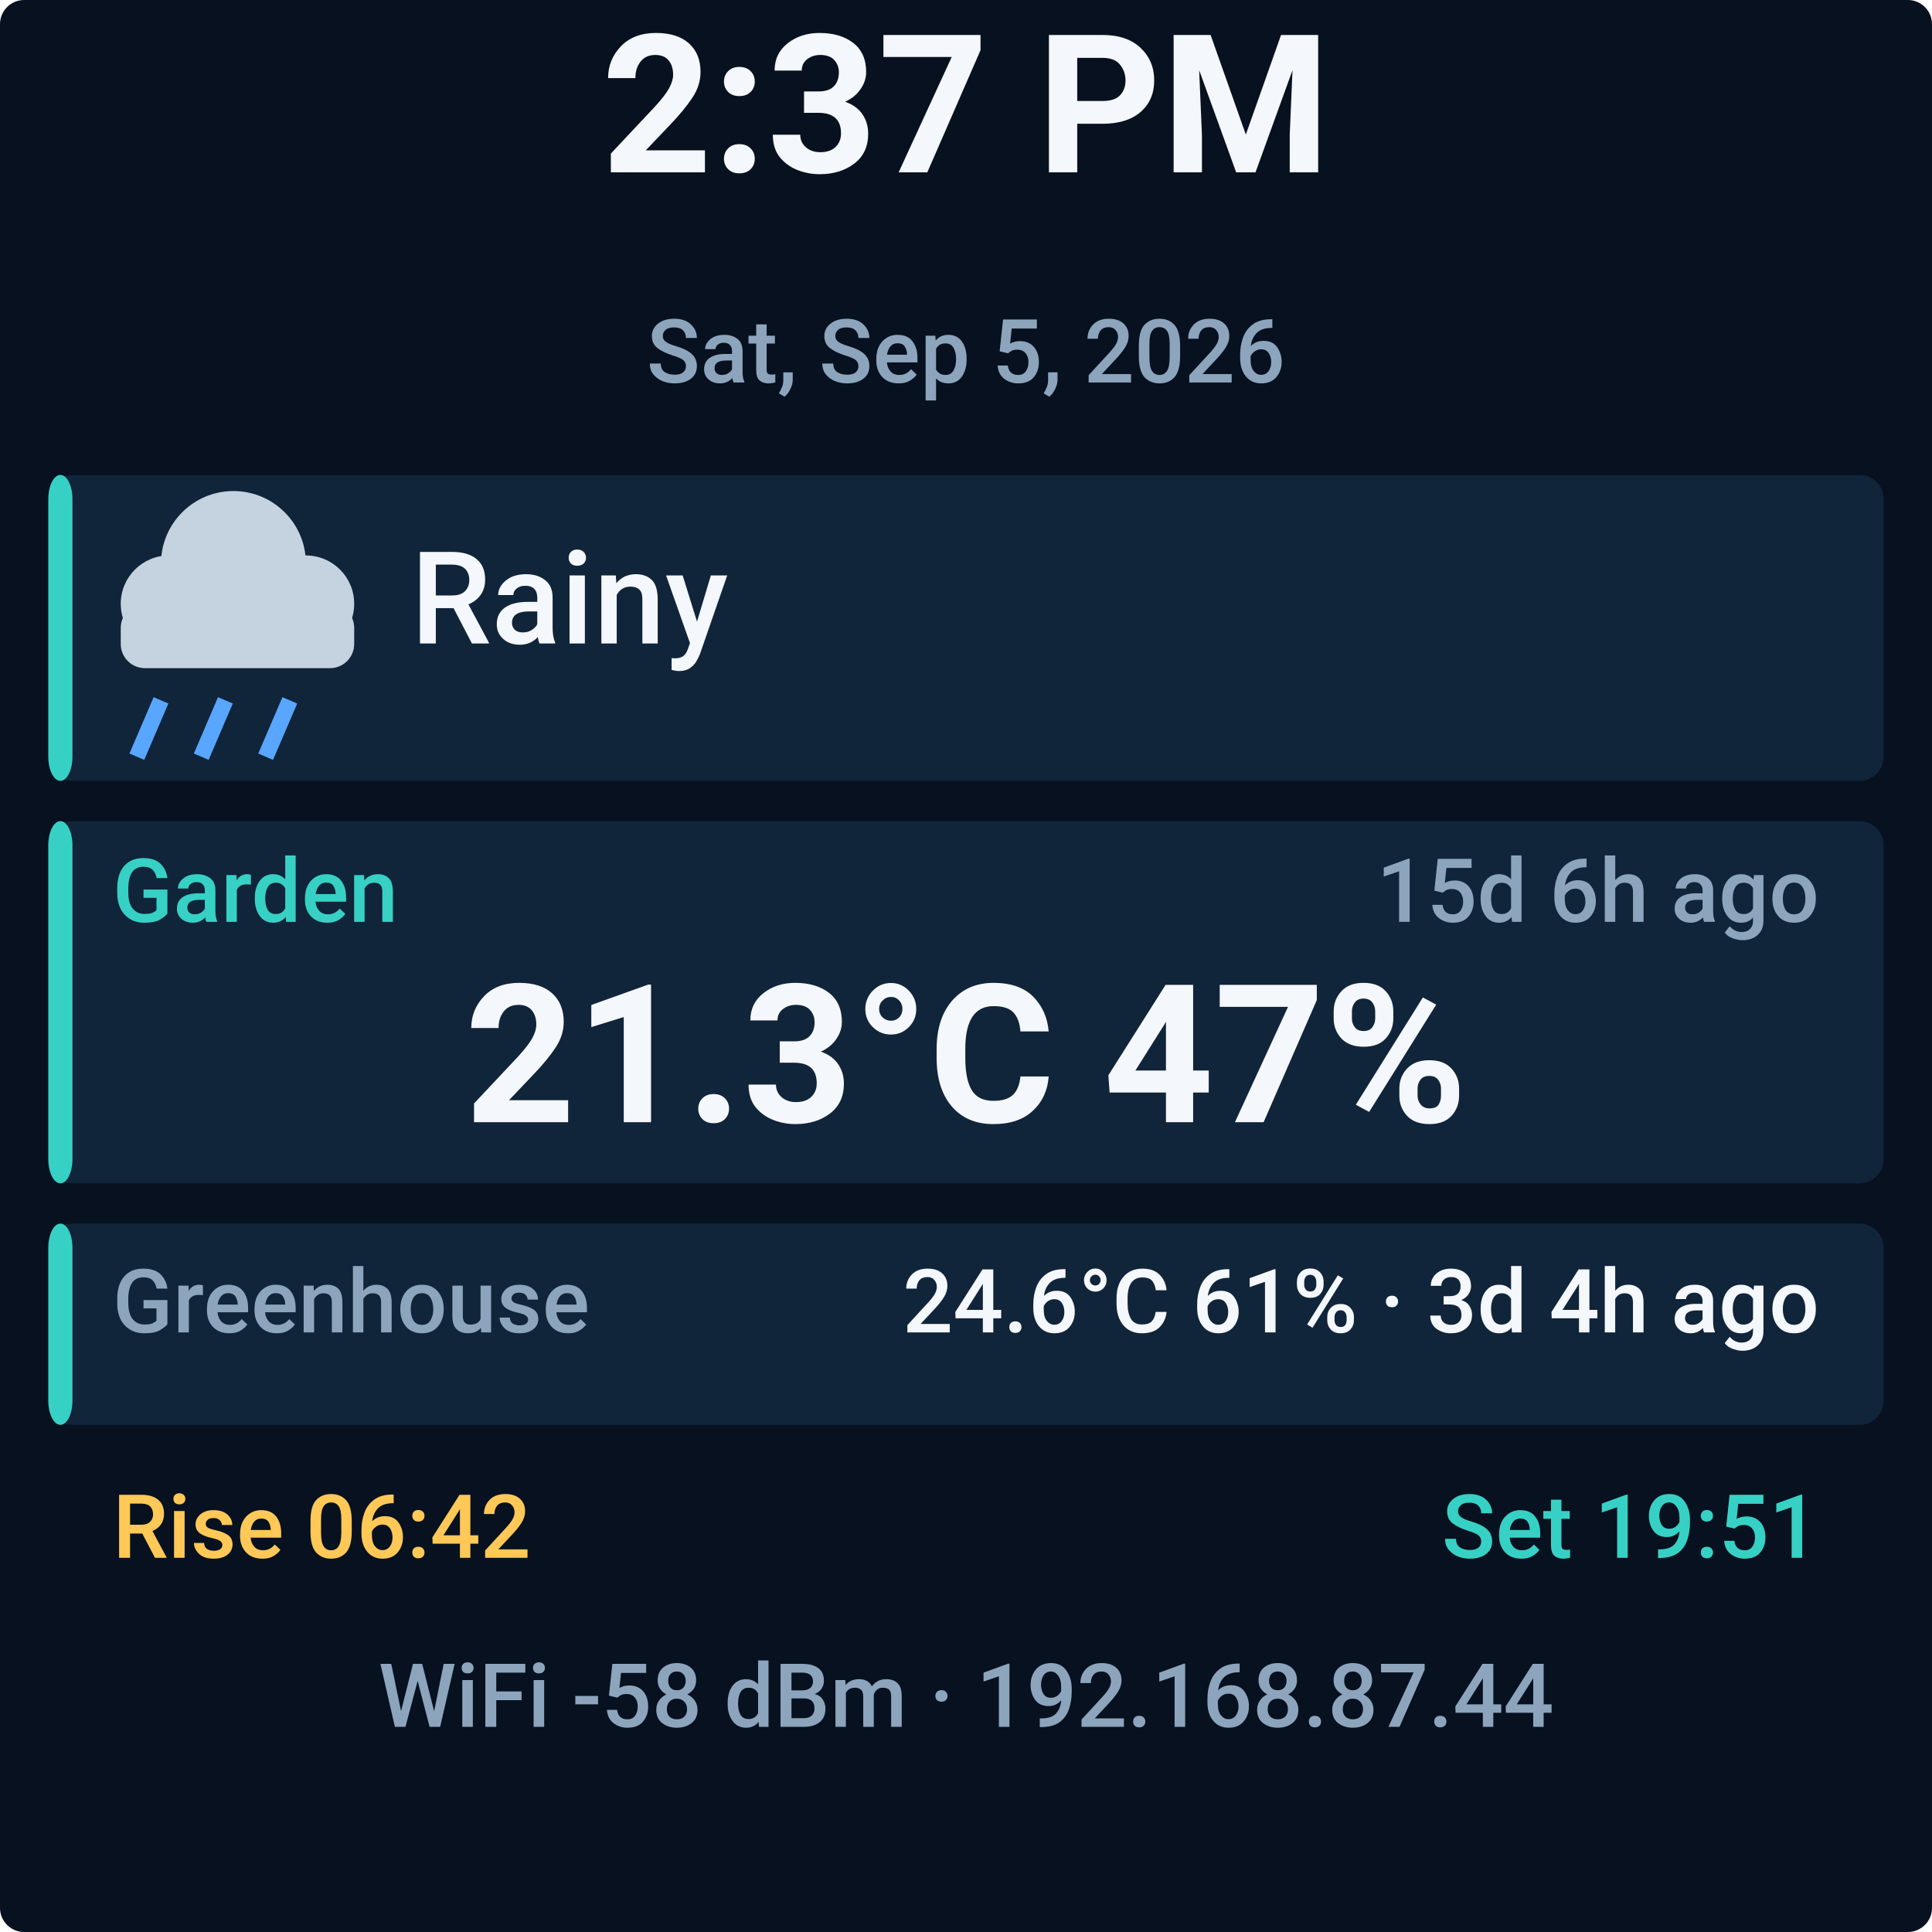
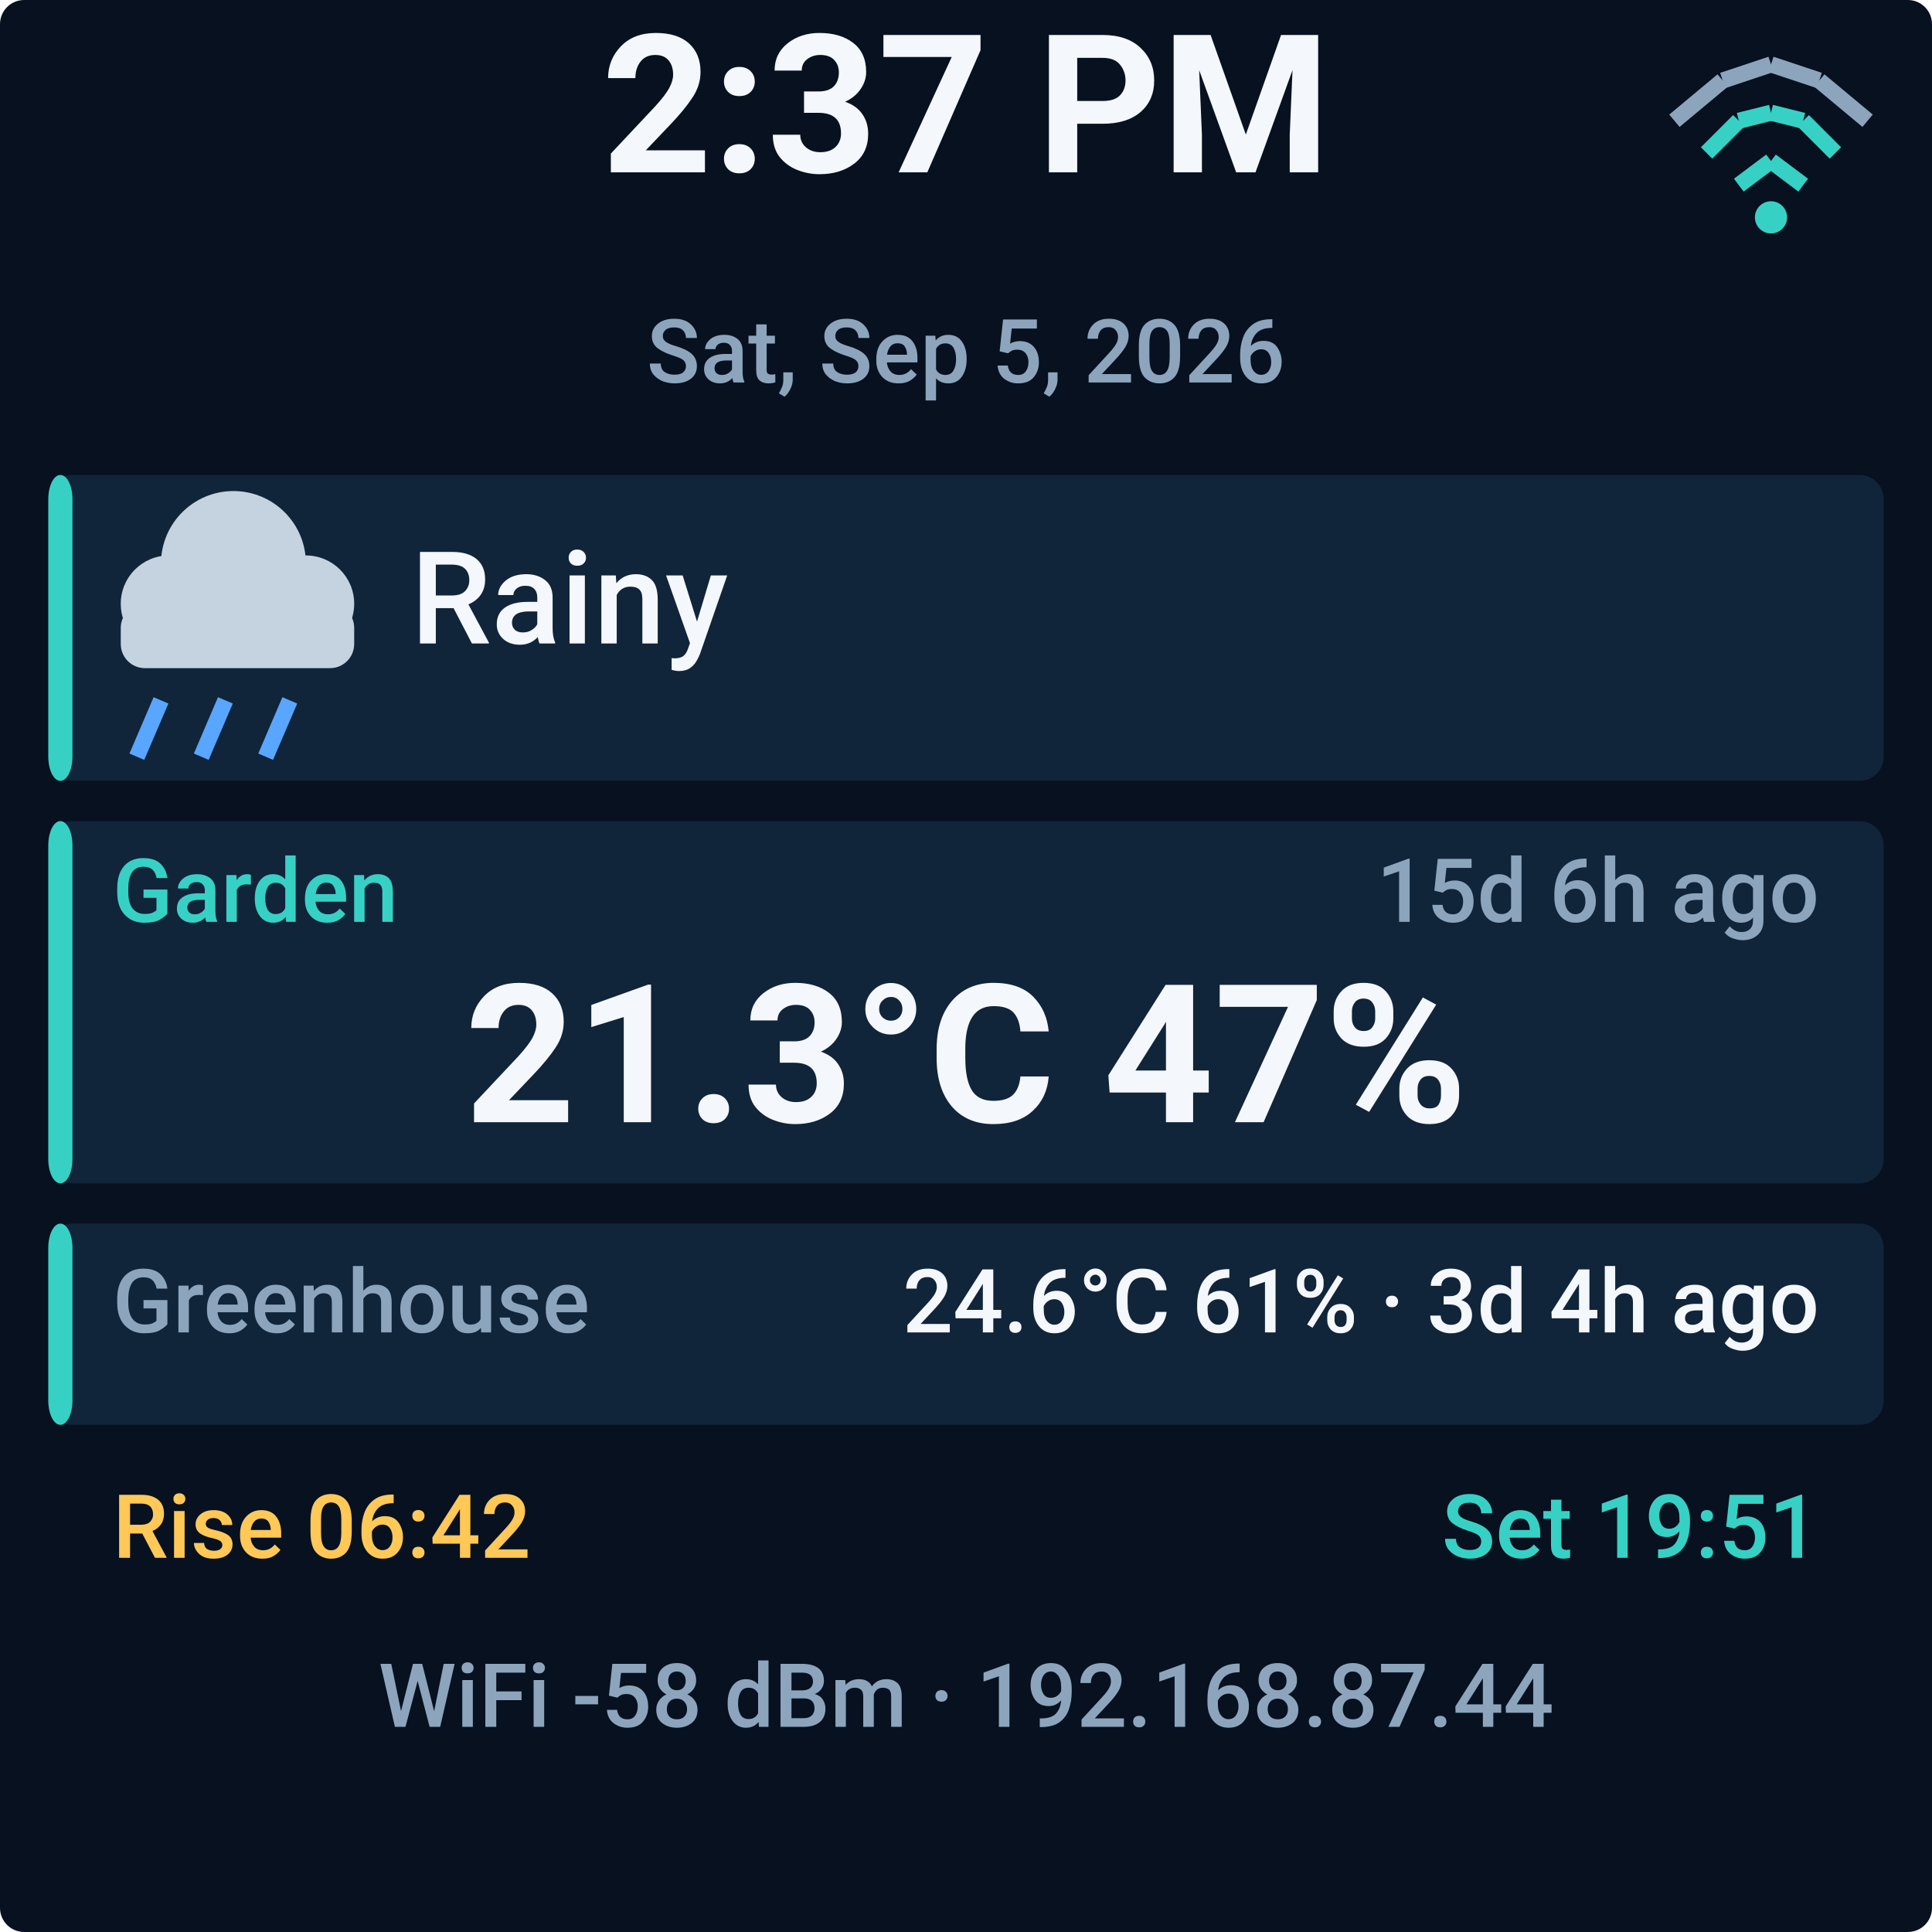
<svg xmlns="http://www.w3.org/2000/svg" width="480" height="480" viewBox="0 0 240 240">
  <style>text{font-family:Roboto,Arial,sans-serif}</style>
  <rect x="0" y="0" width="240" height="240" rx="3" fill="#07111f" />
+   <line x1="208" y1="15" x2="214" y2="10" stroke="#8ca5bc" stroke-width="2" />
+   <line x1="214" y1="10" x2="220" y2="8" stroke="#8ca5bc" stroke-width="2" />
+   <line x1="220" y1="8" x2="226" y2="10" stroke="#8ca5bc" stroke-width="2" />
+   <line x1="226" y1="10" x2="232" y2="15" stroke="#8ca5bc" stroke-width="2" />
+   <line x1="212" y1="19" x2="216" y2="15" stroke="#36d1c4" stroke-width="2" />
+   <line x1="216" y1="15" x2="220" y2="14" stroke="#36d1c4" stroke-width="2" />
+   <line x1="220" y1="14" x2="224" y2="15" stroke="#36d1c4" stroke-width="2" />
+   <line x1="224" y1="15" x2="228" y2="19" stroke="#36d1c4" stroke-width="2" />
+   <line x1="216" y1="23" x2="220" y2="20" stroke="#36d1c4" stroke-width="2" />
+   <line x1="220" y1="20" x2="224" y2="23" stroke="#36d1c4" stroke-width="2" />
+   <circle cx="220" cy="27" r="2" fill="#36d1c4" />
  <text x="120" y="5" fill="#f4f7fb" font-size="24" font-weight="700" text-anchor="middle" dominant-baseline="hanging">2:37 PM</text>
  <text x="120" y="40" fill="#8ca5bc" font-size="11" font-weight="500" text-anchor="middle" dominant-baseline="hanging">Sat, Sep 5, 2026</text>
  <rect x="6" y="59" width="228" height="38" rx="3" fill="#10243a" />
  <rect x="6" y="59" width="3" height="38" rx="3" fill="#36d1c4" />
  <circle cx="21" cy="75" r="6" fill="#c4d3df" />
  <circle cx="29" cy="70" r="9" fill="#c4d3df" />
  <circle cx="38" cy="75" r="6" fill="#c4d3df" />
  <rect x="15" y="75" width="29" height="8" rx="3" fill="#c4d3df" />
  <line x1="20" y1="87" x2="17" y2="94" stroke="#58a6ff" stroke-width="2" />
  <line x1="28" y1="87" x2="25" y2="94" stroke="#58a6ff" stroke-width="2" />
  <line x1="36" y1="87" x2="33" y2="94" stroke="#58a6ff" stroke-width="2" />
  <text x="51" y="69" fill="#f4f7fb" font-size="16" font-weight="500" text-anchor="start" dominant-baseline="hanging">Rainy</text>
  <rect x="6" y="102" width="228" height="45" rx="3" fill="#10243a" />
  <rect x="6" y="102" width="3" height="45" rx="3" fill="#36d1c4" />
  <text x="14" y="107" fill="#36d1c4" font-size="11" font-weight="500" text-anchor="start" dominant-baseline="hanging">Garden</text>
  <text x="226" y="107" fill="#8ca5bc" font-size="11" font-weight="500" text-anchor="end" dominant-baseline="hanging">15d 6h ago</text>
  <text x="120" y="123" fill="#f4f7fb" font-size="24" font-weight="700" text-anchor="middle" dominant-baseline="hanging">21.3°C  47%</text>
  <rect x="6" y="152" width="228" height="25" rx="3" fill="#10243a" />
  <rect x="6" y="152" width="3" height="25" rx="3" fill="#36d1c4" />
  <text x="14" y="158" fill="#8ca5bc" font-size="11" font-weight="500" text-anchor="start" dominant-baseline="hanging">Greenhouse</text>
  <text x="226" y="158" fill="#f4f7fb" font-size="11" font-weight="500" text-anchor="end" dominant-baseline="hanging">24.6°C  61% · 3d 4h ago</text>
  <text x="14" y="186" fill="#ffc857" font-size="11" font-weight="500" text-anchor="start" dominant-baseline="hanging">Rise 06:42</text>
  <text x="226" y="186" fill="#36d1c4" font-size="11" font-weight="500" text-anchor="end" dominant-baseline="hanging">Set 19:51</text>
  <text x="120" y="207" fill="#8ca5bc" font-size="11" font-weight="500" text-anchor="middle" dominant-baseline="hanging">WiFi -58 dBm  ·  192.168.87.44</text>
</svg>
